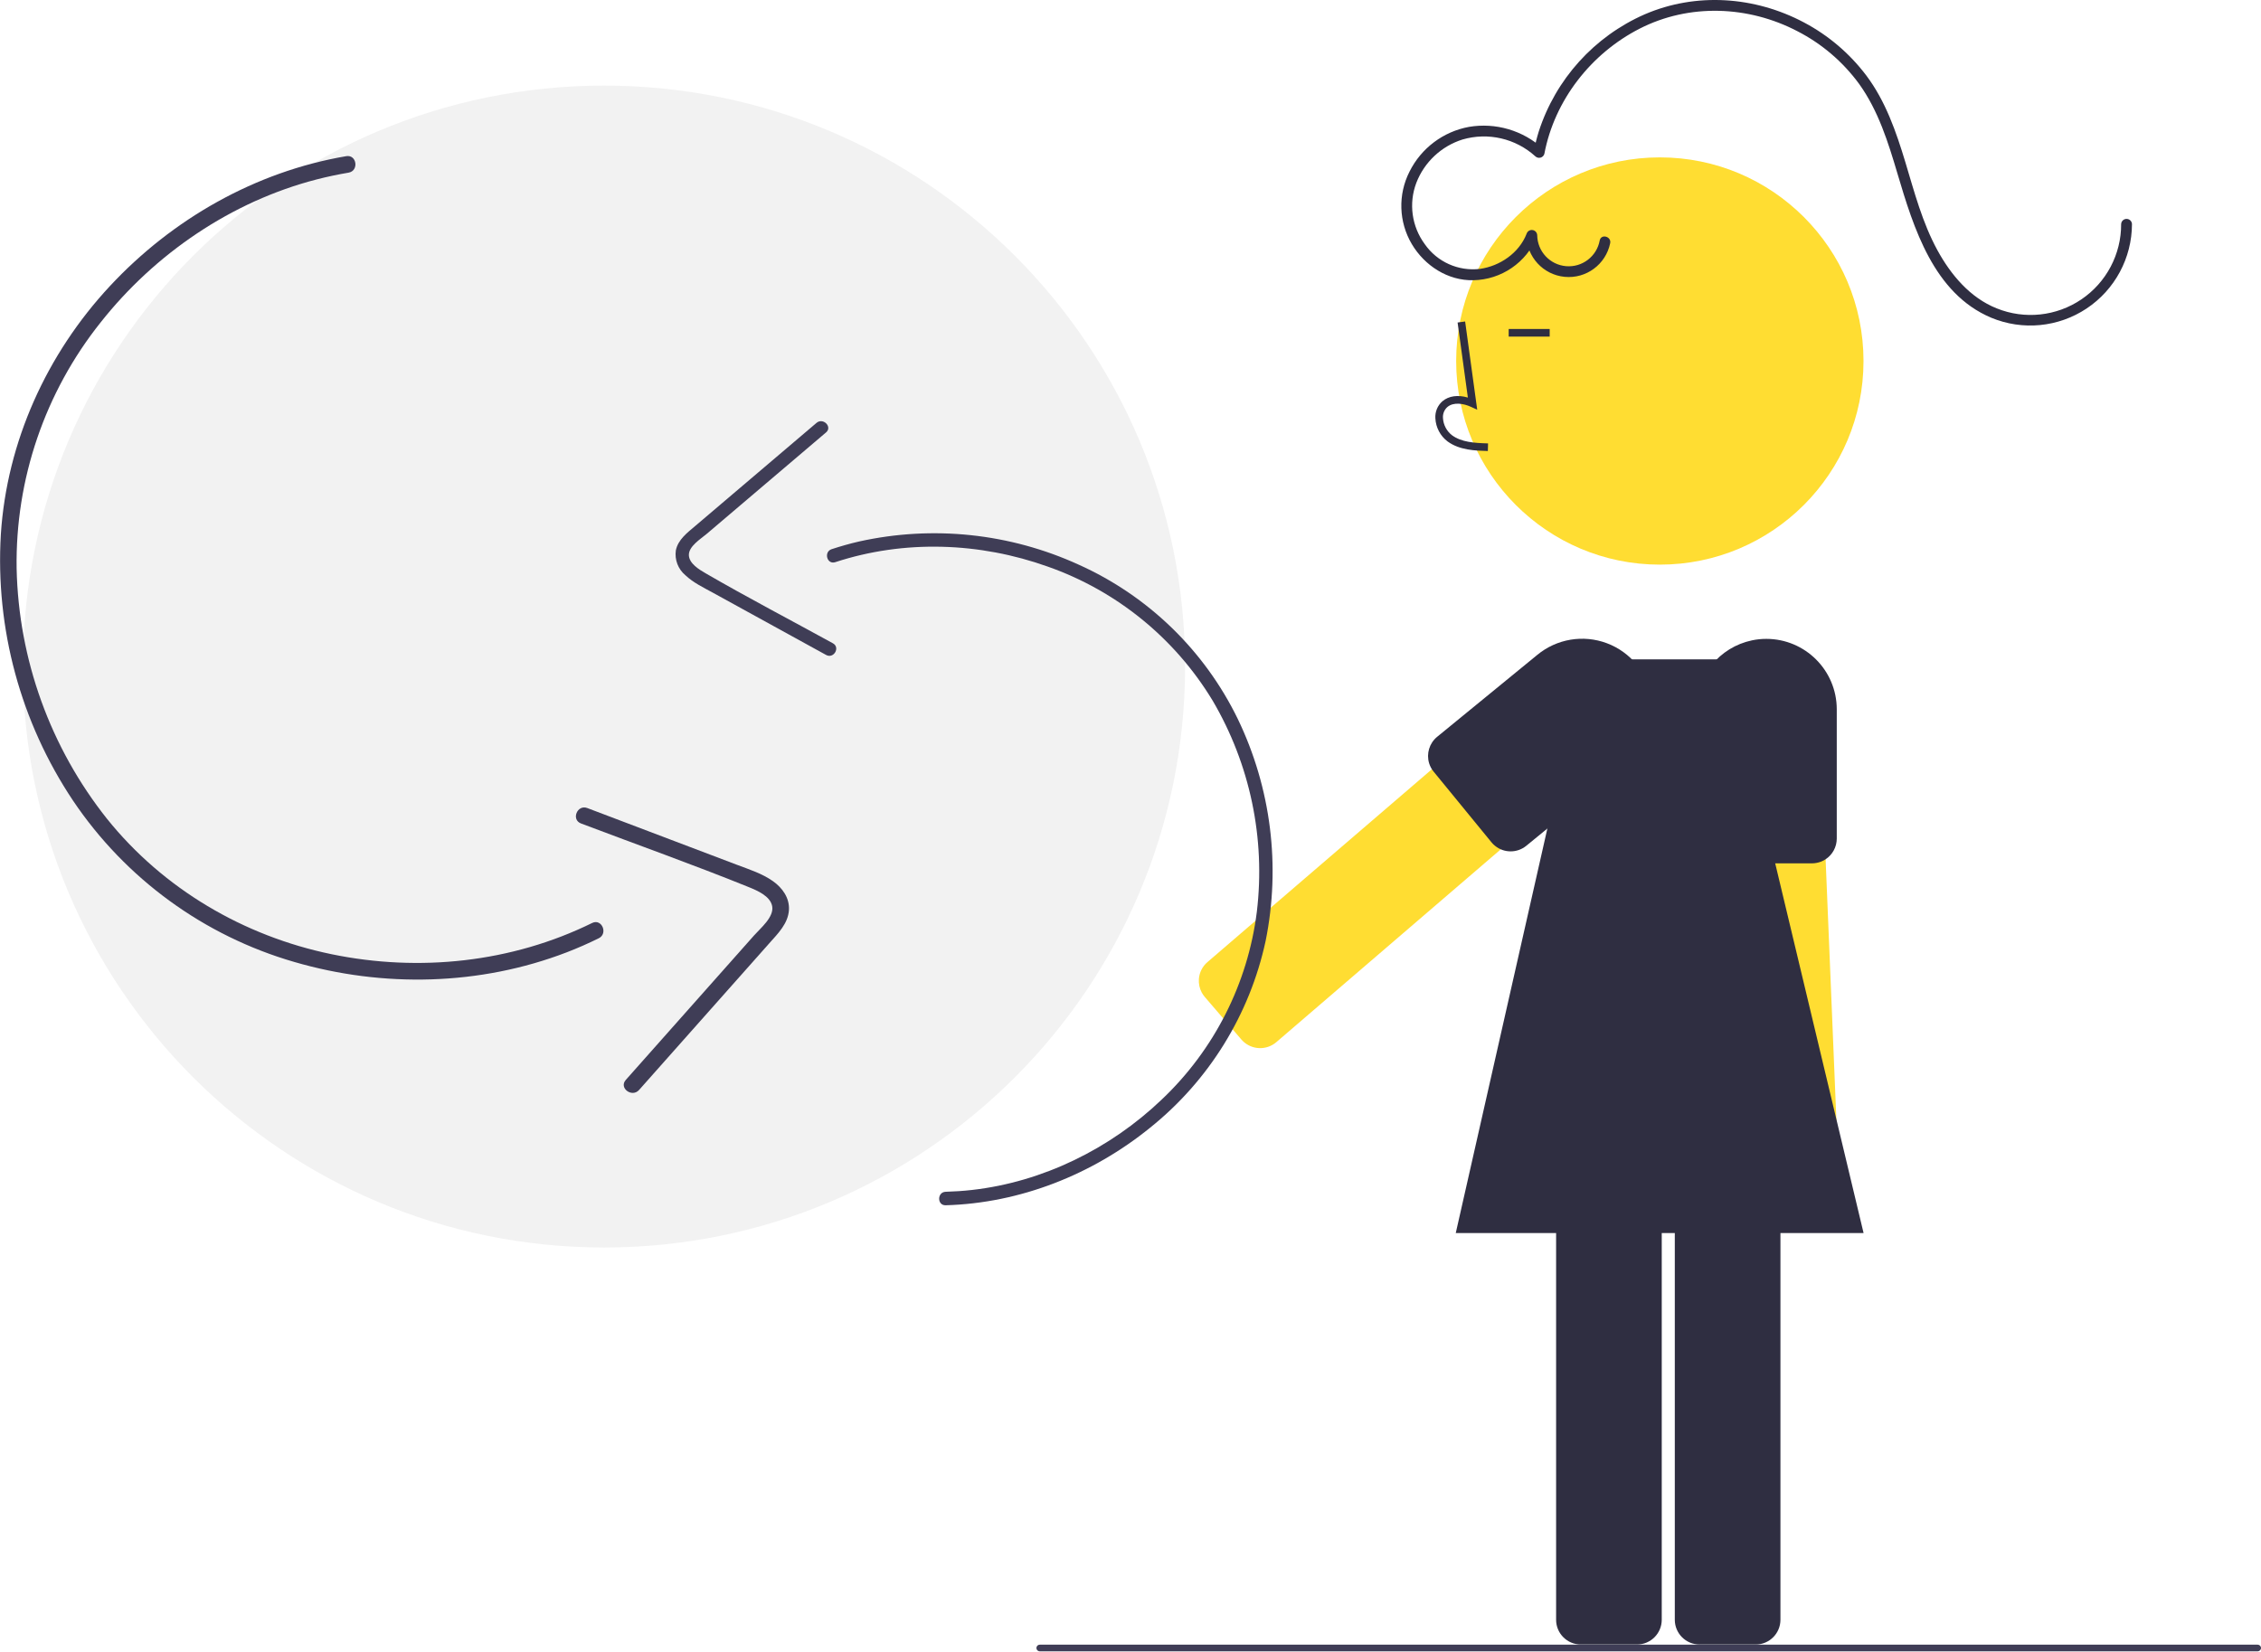
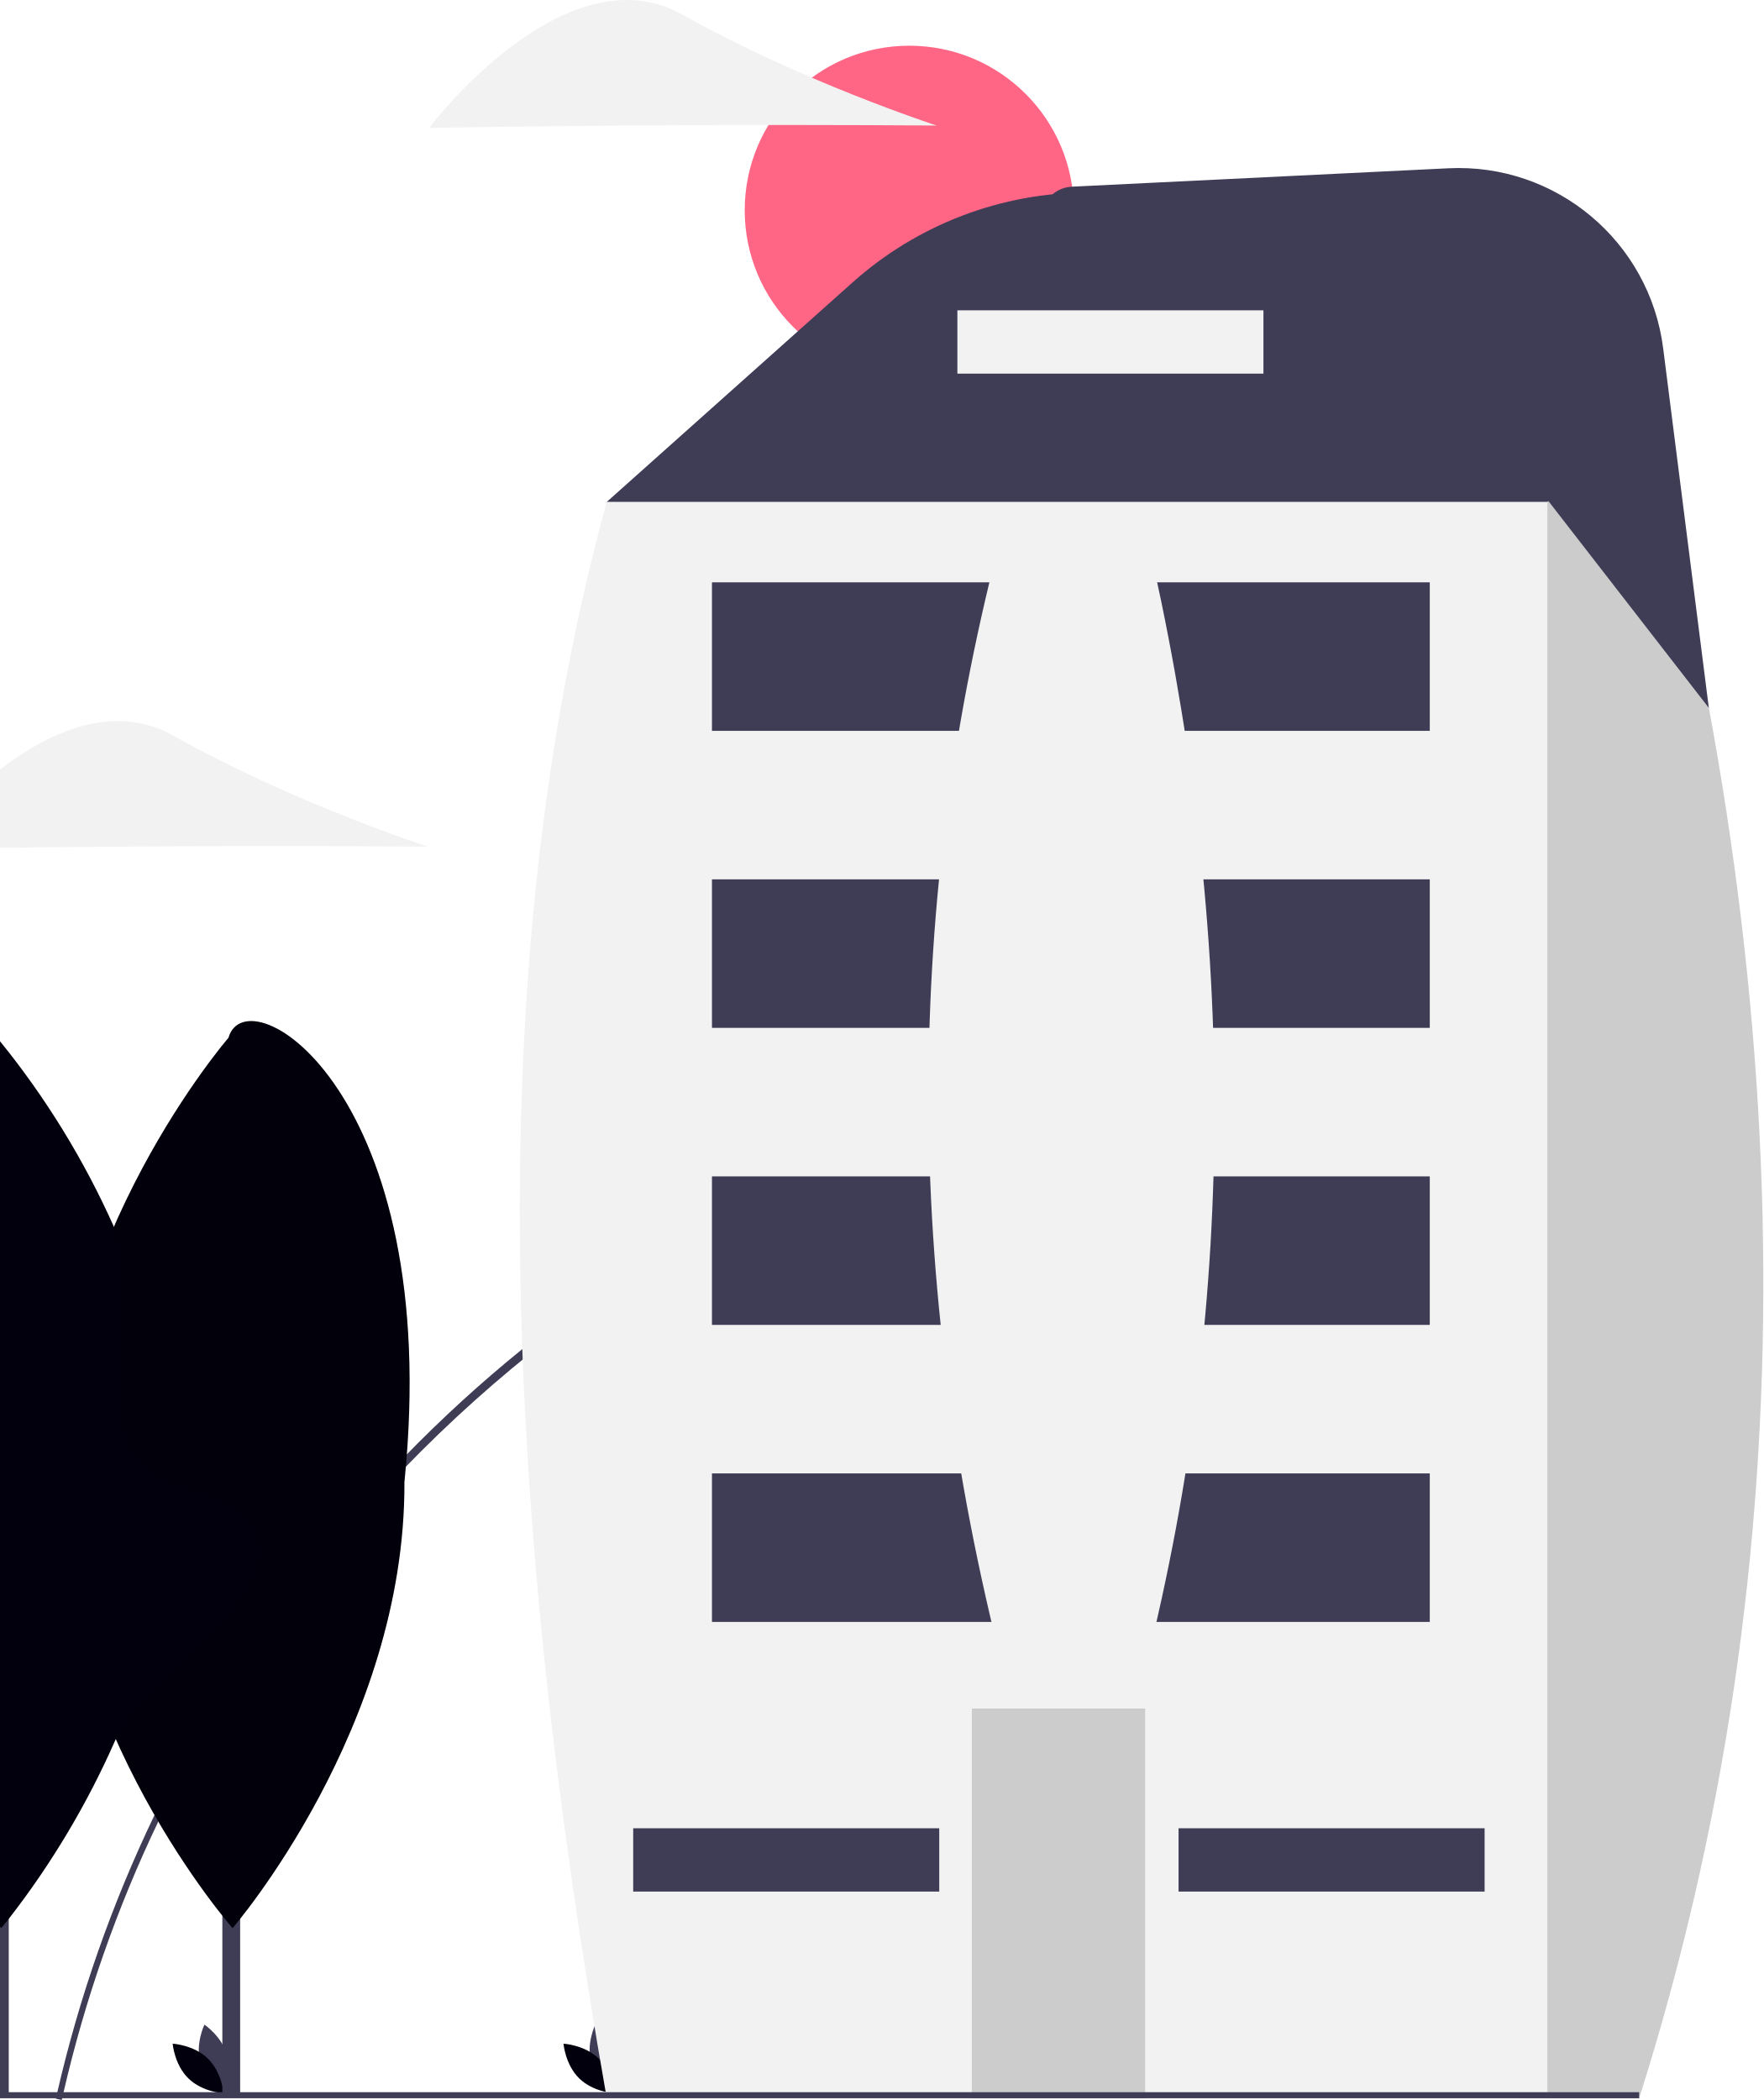
- <svg xmlns="http://www.w3.org/2000/svg" data-name="Layer 1" width="626.477" height="457.638" viewBox="0 0 626.477 457.638">
-   <circle cx="167.361" cy="184.727" r="161" fill="#f2f2f2" />
-   <path d="M719.693,403.261l-35.396,30.429-55.475,47.672-7.498,6.447a6.801,6.801,0,0,0-2.374,4.683,6.891,6.891,0,0,0,.797,3.765,6.821,6.821,0,0,0,.84,1.217l4.022,4.684,6.123,7.122c.113.126.219.244.34.363a6.865,6.865,0,0,0,9.327.36l62.906-54.051,35.47-30.487a6.865,6.865,0,0,0,.722-9.667l-2.14-2.489-7.998-9.31a6.845,6.845,0,0,0-9.665-.737Z" transform="translate(-286.7615 -221.1809)" fill="#ffdd32" />
-   <circle cx="459.906" cy="100.048" r="56.432" fill="#ffdd32" />
-   <path d="M750.815,540.371V670.076a6.86,6.86,0,0,0,6.854,6.854h15.563a6.86,6.86,0,0,0,6.854-6.854V540.371a6.86,6.86,0,0,0-6.854-6.854h-15.563A6.86,6.86,0,0,0,750.815,540.371Z" transform="translate(-286.7615 -221.1809)" fill="#2f2e41" />
-   <path d="M717.927,540.371V670.076a6.853,6.853,0,0,0,6.854,6.854h15.563a6.86,6.86,0,0,0,6.854-6.854V540.371a6.86,6.86,0,0,0-6.854-6.854h-15.563A6.853,6.853,0,0,0,717.927,540.371Z" transform="translate(-286.7615 -221.1809)" fill="#2f2e41" />
-   <path d="M699.013,346.174l.059-2.109c-3.923-.109-7.382-.355-9.981-2.254a6.483,6.483,0,0,1-2.511-4.775,3.706,3.706,0,0,1,1.216-3.052c1.725-1.457,4.501-.985,6.525-.058l1.745.8-3.346-24.452-2.089.286,2.846,20.8c-2.749-.808-5.297-.46-7.042,1.013a5.769,5.769,0,0,0-1.962,4.737,8.575,8.575,0,0,0,3.374,6.404C691.186,345.955,695.526,346.077,699.013,346.174Z" transform="translate(-286.7615 -221.1809)" fill="#2f2e41" />
-   <rect x="418.028" y="91.174" width="11.358" height="2.109" fill="#2f2e41" />
-   <path d="M761.412,413.799l1.94,46.637,3.026,73.082.411,9.88a6.801,6.801,0,0,0,2.204,4.766,6.891,6.891,0,0,0,3.448,1.708,6.821,6.821,0,0,0,1.476.095l6.168-.253,9.384-.39c.169-.011.327-.021.496-.042a6.865,6.865,0,0,0,6.063-7.096l-3.427-82.867-1.94-46.732a6.865,6.865,0,0,0-7.138-6.558l-3.28.137-12.263.506a6.845,6.845,0,0,0-6.569,7.128Z" transform="translate(-286.7615 -221.1809)" fill="#ffdd32" />
-   <path d="M756.677,417.742v35.85a6.849,6.849,0,0,0,6.674,6.843.97.97,0,0,0,.18.011h25.306a6.568,6.568,0,0,0,1.212-.116,6.755,6.755,0,0,0,2.552-1.012,6.883,6.883,0,0,0,3.09-5.726V417.742a19.53,19.53,0,0,0-19.507-19.507,19.073,19.073,0,0,0-3.986.411A19.538,19.538,0,0,0,756.677,417.742Z" transform="translate(-286.7615 -221.1809)" fill="#2f2e41" />
-   <path d="M682.741,432.705a6.777,6.777,0,0,0,1.255,2.33l16.027,19.581a5.68,5.68,0,0,0,.98.97,6.85,6.85,0,0,0,8.668-.011l27.742-22.702a19.508,19.508,0,1,0-24.716-30.188L684.956,425.387A6.891,6.891,0,0,0,682.741,432.705Z" transform="translate(-286.7615 -221.1809)" fill="#2f2e41" />
-   <path d="M730.012,287.8a8.73,8.73,0,0,1-17.32-1.428,1.508,1.508,0,0,0-2.946-.399c-2.066,5.314-7.376,8.949-12.928,9.729a16.277,16.277,0,0,1-15.29-6.869,17.909,17.909,0,0,1-2.332-16.979,20.223,20.223,0,0,1,12.815-12.018,21.203,21.203,0,0,1,20.151,4.659,1.514,1.514,0,0,0,2.507-.662c2.818-14.897,12.954-27.839,26.4-34.711,13.741-7.023,30.125-6.386,43.713.707A48.858,48.858,0,0,1,801.909,244.466c5.308,7.405,8.035,16.177,10.598,24.815,4.487,15.123,10.055,33.237,25.976,39.951A28.176,28.176,0,0,0,877.487,283.291a1.501,1.501,0,0,0-3,0,25.082,25.082,0,0,1-34.469,23.352c-7.38-2.935-12.721-9.311-16.439-16.119-4.174-7.644-6.375-16.086-8.875-24.371-2.546-8.435-5.494-16.962-10.846-24.075a52.251,52.251,0,0,0-17.242-14.672c-13.639-7.239-29.907-8.398-44.156-2.245a53.37,53.37,0,0,0-29.348,32.496,47.672,47.672,0,0,0-1.336,5.376l2.507-.662a24.397,24.397,0,0,0-20.501-6.027,23.05,23.05,0,0,0-16.463,12.377,20.871,20.871,0,0,0,.643,20.137c3.549,5.956,9.971,10.142,17.023,9.984a19.49,19.49,0,0,0,17.655-12.072l-2.946-.399a11.727,11.727,0,0,0,23.212,2.225c.405-1.883-2.487-2.687-2.893-.798Z" transform="translate(-286.7615 -221.1809)" fill="#2f2e41" />
-   <polygon points="516.361 341.727 403.361 341.727 439.361 182.727 478.361 182.727 516.361 341.727" fill="#2f2e41" />
-   <path d="M548.786,555.206c20.668-.586,40.643-8.519,56.65-21.497a90.955,90.955,0,0,0,32.003-51.747,97.249,97.249,0,0,0-7.703-61.516,90.051,90.051,0,0,0-44.115-42.787,96.29,96.29,0,0,0-60.854-6.406c-2.555.59-5.077,1.304-7.568,2.121-2.276.747-1.302,4.359.994,3.606,19.116-6.274,40.031-5.524,58.914,1.238a87.176,87.176,0,0,1,45.639,37.11,93.547,93.547,0,0,1,12.262,58.52,86.48,86.48,0,0,1-26.391,52.09c-14.229,13.589-32.928,22.815-52.545,25.025-2.42.273-4.85.434-7.284.503-2.401.068-2.411,3.808,0,3.739Z" transform="translate(-286.7615 -221.1809)" fill="#3f3d56" />
-   <path d="M512.997,338.38,479.416,366.931c-2.195,1.867-4.8,3.793-5.393,6.798a7.555,7.555,0,0,0,2.622,6.846c2.18,2.073,4.956,3.391,7.564,4.825l9.76,5.366,21.688,11.925c2.11,1.16,3.999-2.068,1.887-3.229-11.753-6.462-23.68-12.684-35.284-19.41-1.757-1.018-4.519-2.664-4.624-4.977-.112-2.478,3.269-4.519,4.896-5.903l15.608-13.27L515.641,341.024c1.836-1.561-.82-4.195-2.644-2.644Z" transform="translate(-286.7615 -221.1809)" fill="#3f3d56" />
-   <path d="M382.698,264.46c-25.155,4.282-48.197,17.421-65.519,36.041-17.457,18.766-28.529,43.104-30.182,68.755a120.017,120.017,0,0,0,20.024,73.844,111.134,111.134,0,0,0,61.289,44.677c24.605,7.179,51.479,6.563,75.469-2.668,3.02-1.162,5.98-2.469,8.883-3.898,2.653-1.306.839-5.551-1.837-4.235-22.277,10.964-47.965,13.656-72.206,8.649-24.321-5.023-46.576-18.073-62.172-37.477a115.448,115.448,0,0,1-25.078-69.397,106.726,106.726,0,0,1,23.265-68.207c15.044-19.06,36.303-33.56,59.894-39.644,2.911-.751,5.852-1.367,8.815-1.872,2.923-.497,2.29-5.069-.645-4.569Z" transform="translate(-286.7615 -221.1809)" fill="#3f3d56" />
-   <path d="M463.834,523.25l36.111-40.683c2.361-2.66,5.211-5.463,5.418-9.237.18-3.298-1.801-6.068-4.386-7.913-3.022-2.157-6.641-3.289-10.076-4.592l-12.852-4.874-28.56-10.832c-2.779-1.054-4.53,3.217-1.749,4.271,15.477,5.87,31.125,11.416,46.465,17.633,2.322.941,5.982,2.475,6.509,5.284.565,3.009-3.215,6.086-4.965,8.058l-16.784,18.909-18.818,21.201c-1.974,2.224,1.726,4.985,3.687,2.775Z" transform="translate(-286.7615 -221.1809)" fill="#3f3d56" />
-   <path d="M912.319,678.819H574.848a.919.919,0,0,1,0-1.839H912.319a.919.919,0,1,1,0,1.839Z" transform="translate(-286.7615 -221.1809)" fill="#3f3d56" />
+ <svg xmlns="http://www.w3.org/2000/svg" data-name="Layer 1" width="581.992" height="693.111" viewBox="0 0 581.992 693.111">
+   <path d="M777.261,445.527q15.225,2.04,30.29,5.13v1.85q-14.97-3.045-30.29-5.06a451.074,451.074,0,0,0-58.44-3.87h-.66a437.558,437.558,0,0,0-181.93,39.77q-17.745,8.1-34.69,17.71a450.569,450.569,0,0,0-101.59,78.68,445.028,445.028,0,0,0-54.14,68.22q-3,4.635-5.87,9.36a438.876,438.876,0,0,0-21.14,38.97,432.509,432.509,0,0,0-31.27,89.32c-.17.66-.32,1.33-.47,2-.04.19-.09.39-.13.58l-1.95-.44c.01-.05.02-.09.03-.14.15-.67.3-1.33.46-2a438.815,438.815,0,0,1,32.08-91.47v-.01a442.456,442.456,0,0,1,22.39-41.02q2.88-4.68,5.87-9.29a447.784,447.784,0,0,1,53.99-67.68,442.6,442.6,0,0,1,39.13-35.78l.01-.01a446.231,446.231,0,0,1,62.6-42.42q13.995-7.86,28.39-14.58a442.507,442.507,0,0,1,189.17-41.78A446.954,446.954,0,0,1,777.261,445.527Z" transform="translate(-266.5508 -95.07617)" fill="#3f3d56" />
+   <circle cx="300.114" cy="69.403" r="54.315" fill="#ff6584" />
+   <path d="M332.662,775.849c1.694,6.262,7.496,10.14,7.496,10.14s3.056-6.274,1.362-12.536-7.496-10.14-7.496-10.14S330.968,769.587,332.662,775.849Z" transform="translate(-266.5508 -95.07617)" fill="#3f3d56" />
+   <path d="M335.151,774.503c4.648,4.525,5.216,11.481,5.216,11.481s-6.969-.381-11.617-4.905-5.216-11.481-5.216-11.481S330.503,769.979,335.151,774.503Z" transform="translate(-266.5508 -95.07617)" fill="#01000c" />
+   <path d="M461.662,775.849c1.694,6.262,7.496,10.14,7.496,10.14s3.056-6.274,1.362-12.536-7.496-10.14-7.496-10.14S459.968,769.587,461.662,775.849Z" transform="translate(-266.5508 -95.07617)" fill="#3f3d56" />
+   <path d="M464.151,774.503c4.648,4.525,5.216,11.481,5.216,11.481s-6.969-.381-11.617-4.905-5.216-11.481-5.216-11.481S459.503,769.979,464.151,774.503Z" transform="translate(-266.5508 -95.07617)" fill="#01000c" />
+   <path d="M807.551,226.702V291.367l-30.29,20.42-44.5,29.98-49.45,33.33-77.6-38.8-98.05-49.02-20.42-10.21-20.42-16.34,63.05-56.3,18.109-16.168a116.717,116.717,0,0,1,77.734-29.652h113.743A68.095,68.095,0,0,1,807.551,226.702Z" transform="translate(-266.5508 -95.07617)" fill="#3f3d56" />
+   <path d="M777.531,260.437l30.02-32.63c52.49,193.625,56.78,380.814,0,559.85h-38.09l-2.05-2.05-53.1-53.09-30.82-30.82.81-5.94,2.8-20.43,6.15-44.93,6.71-49.02,6.71-49.01,6.71-49.02,5.44-39.77.28-2.01.99-7.24,6.71-49.02,5.96-43.54.75-5.47,4.94-36.08,2.05-14.98,36.76-24.51Z" transform="translate(-266.5508 -95.07617)" fill="#ccc" />
+   <path d="M466.817,260.725l310.443,0V787.661l-310.443,0C432.92,594.856,424.399,414.897,466.817,260.725Z" transform="translate(-266.5508 -95.07617)" fill="#f2f2f2" />
+   <rect x="320.767" y="563.914" width="57.187" height="128.671" fill="#ccc" />
+   <rect x="234.987" y="486.304" width="236.917" height="49.017" fill="#3f3d56" />
+   <rect x="388.987" y="603.422" width="101.013" height="20.899" fill="#3f3d56" />
+   <rect x="208.987" y="603.422" width="101.013" height="20.899" fill="#3f3d56" />
+   <rect x="234.987" y="388.269" width="236.917" height="49.017" fill="#3f3d56" />
+   <rect x="234.987" y="290.234" width="236.917" height="49.017" fill="#3f3d56" />
+   <rect x="234.987" y="192.2" width="236.917" height="49.017" fill="#3f3d56" />
+   <rect y="690.531" width="541" height="2" fill="#3f3d56" />
+   <rect x="73.385" y="459.615" width="5.875" height="232.053" fill="#3f3d56" />
+   <path d="M400.028,584.264c.374,81.143-56.715,147.187-56.715,147.187s-57.695-65.515-58.069-146.658,56.715-147.188,56.715-147.188C348.034,416.106,413.037,455.762,400.028,584.264Z" transform="translate(-266.5508 -95.07617)" fill="#01000c" />
+   <path d="M400.028,584.264c.374,81.143-56.715,147.187-56.715,147.187s-57.695-65.515-58.069-146.658,56.715-147.188,56.715-147.188C348.034,416.106,413.037,455.762,400.028,584.264Z" transform="translate(-266.5508 -95.07617)" opacity="0.1" style="isolation:isolate" />
+   <rect y="459.611" width="2.89" height="232.06" fill="#3f3d56" />
+   <path d="M323.661,584.267c68.844,17.833-5.143,60.16-18.9,84.8v.01a279.372,279.372,0,0,1-35.32,59.32c-1.59,2-2.5,3.05-2.5,3.05l-.39-.45V438.737a275.505,275.505,0,0,1,37.59,61.24v.01C314.781,523.807,293.264,576.393,323.661,584.267Z" transform="translate(-266.5508 -95.07617)" fill="#01000c" />
+   <path d="M407.721,374.517s-37.36-.33-83.64-.12c-22.24.1-42.49.31-57.53.51v-25.87c16.18-12.39,37.52-22.26,57.37-11.08C362.921,359.937,407.721,374.517,407.721,374.517Z" transform="translate(-266.5508 -95.07617)" fill="#f2f2f2" />
+   <path d="M492.086,136.396c-46.277.213-83.944.897-83.944.897s44.774-59.307,83.776-37.334,83.807,36.562,83.807,36.562S538.362,136.183,492.086,136.396Z" transform="translate(-266.5508 -95.07617)" fill="#f2f2f2" />
+   <path d="M620.421,156.687l124.188-6.072A68.095,68.095,0,0,1,815.487,210.053l15.064,118.664-52.91-68.22-.11-.06-158.33-82.12-3.142-1.629c-9.611-4.984-6.451-19.471,4.362-20.001Z" transform="translate(-266.5508 -95.07617)" fill="#3f3d56" />
+   <rect x="315.987" y="102.422" width="101.013" height="20.899" fill="#f2f2f2" />
+   <path d="M644.551,645.717h-47q-49.102-191.685,0-376h47C674.471,397.21,675.544,522.621,644.551,645.717Z" transform="translate(-266.5508 -95.07617)" fill="#f2f2f2" />
</svg>
